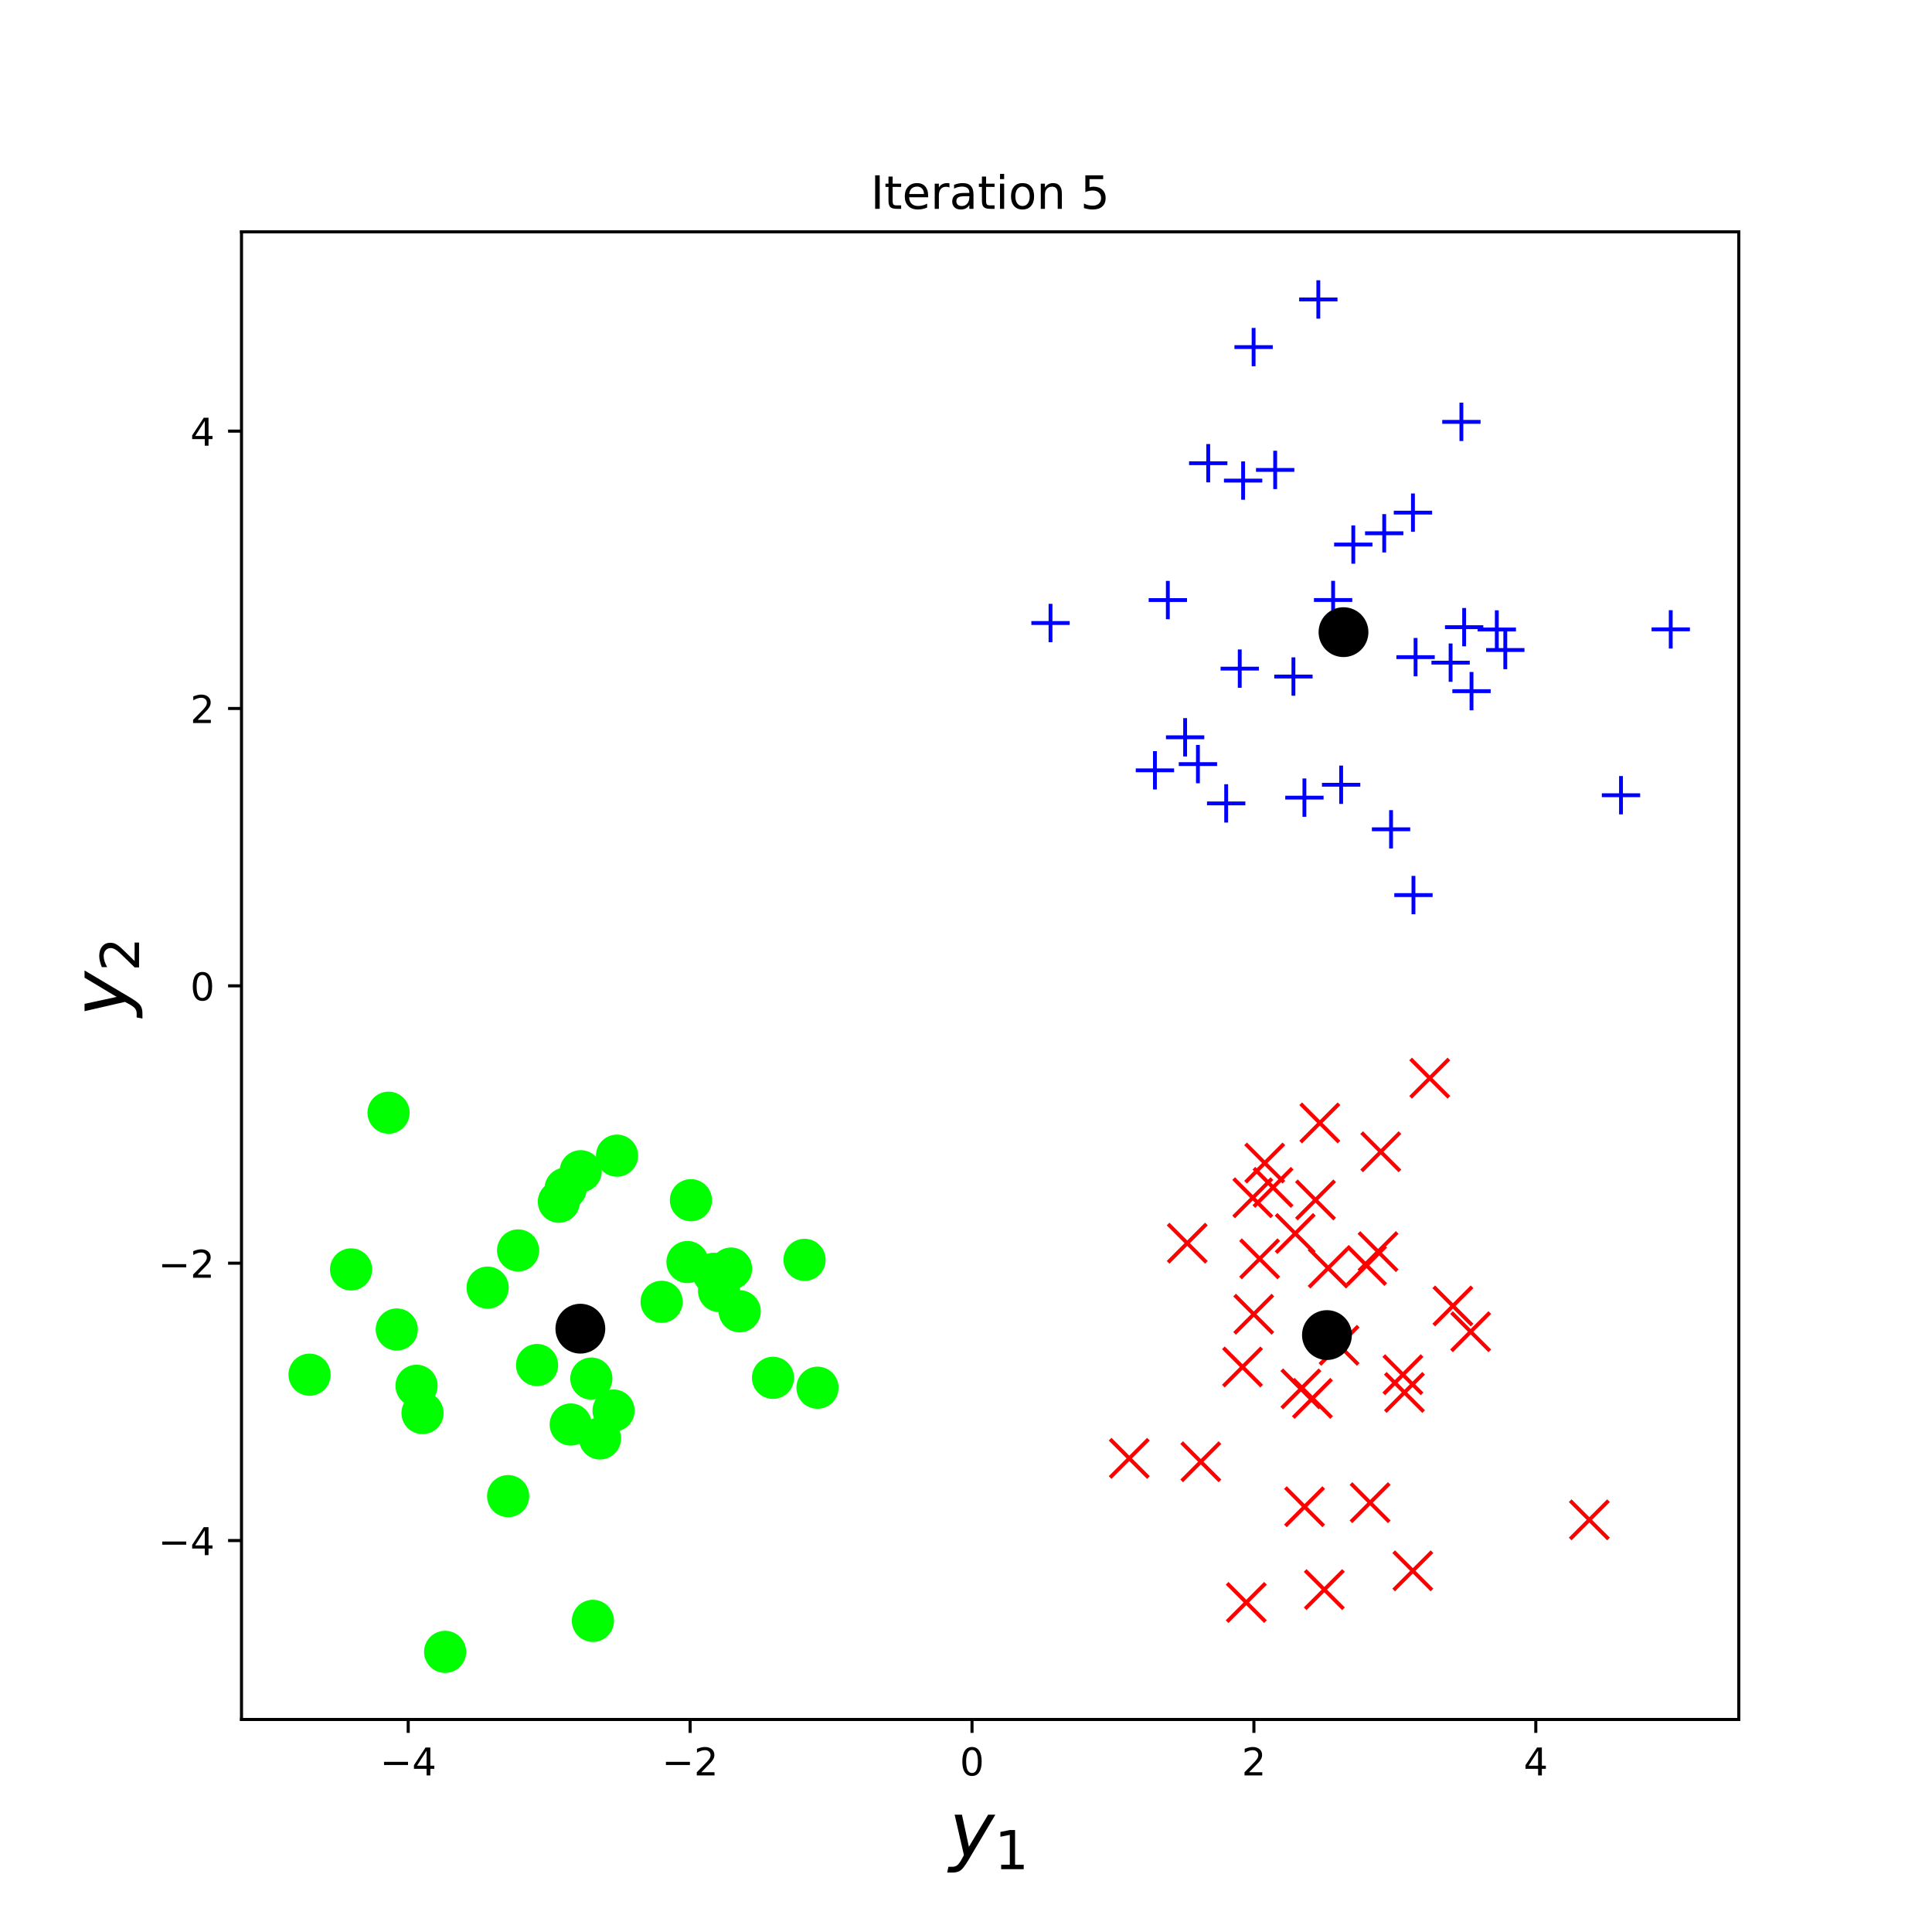
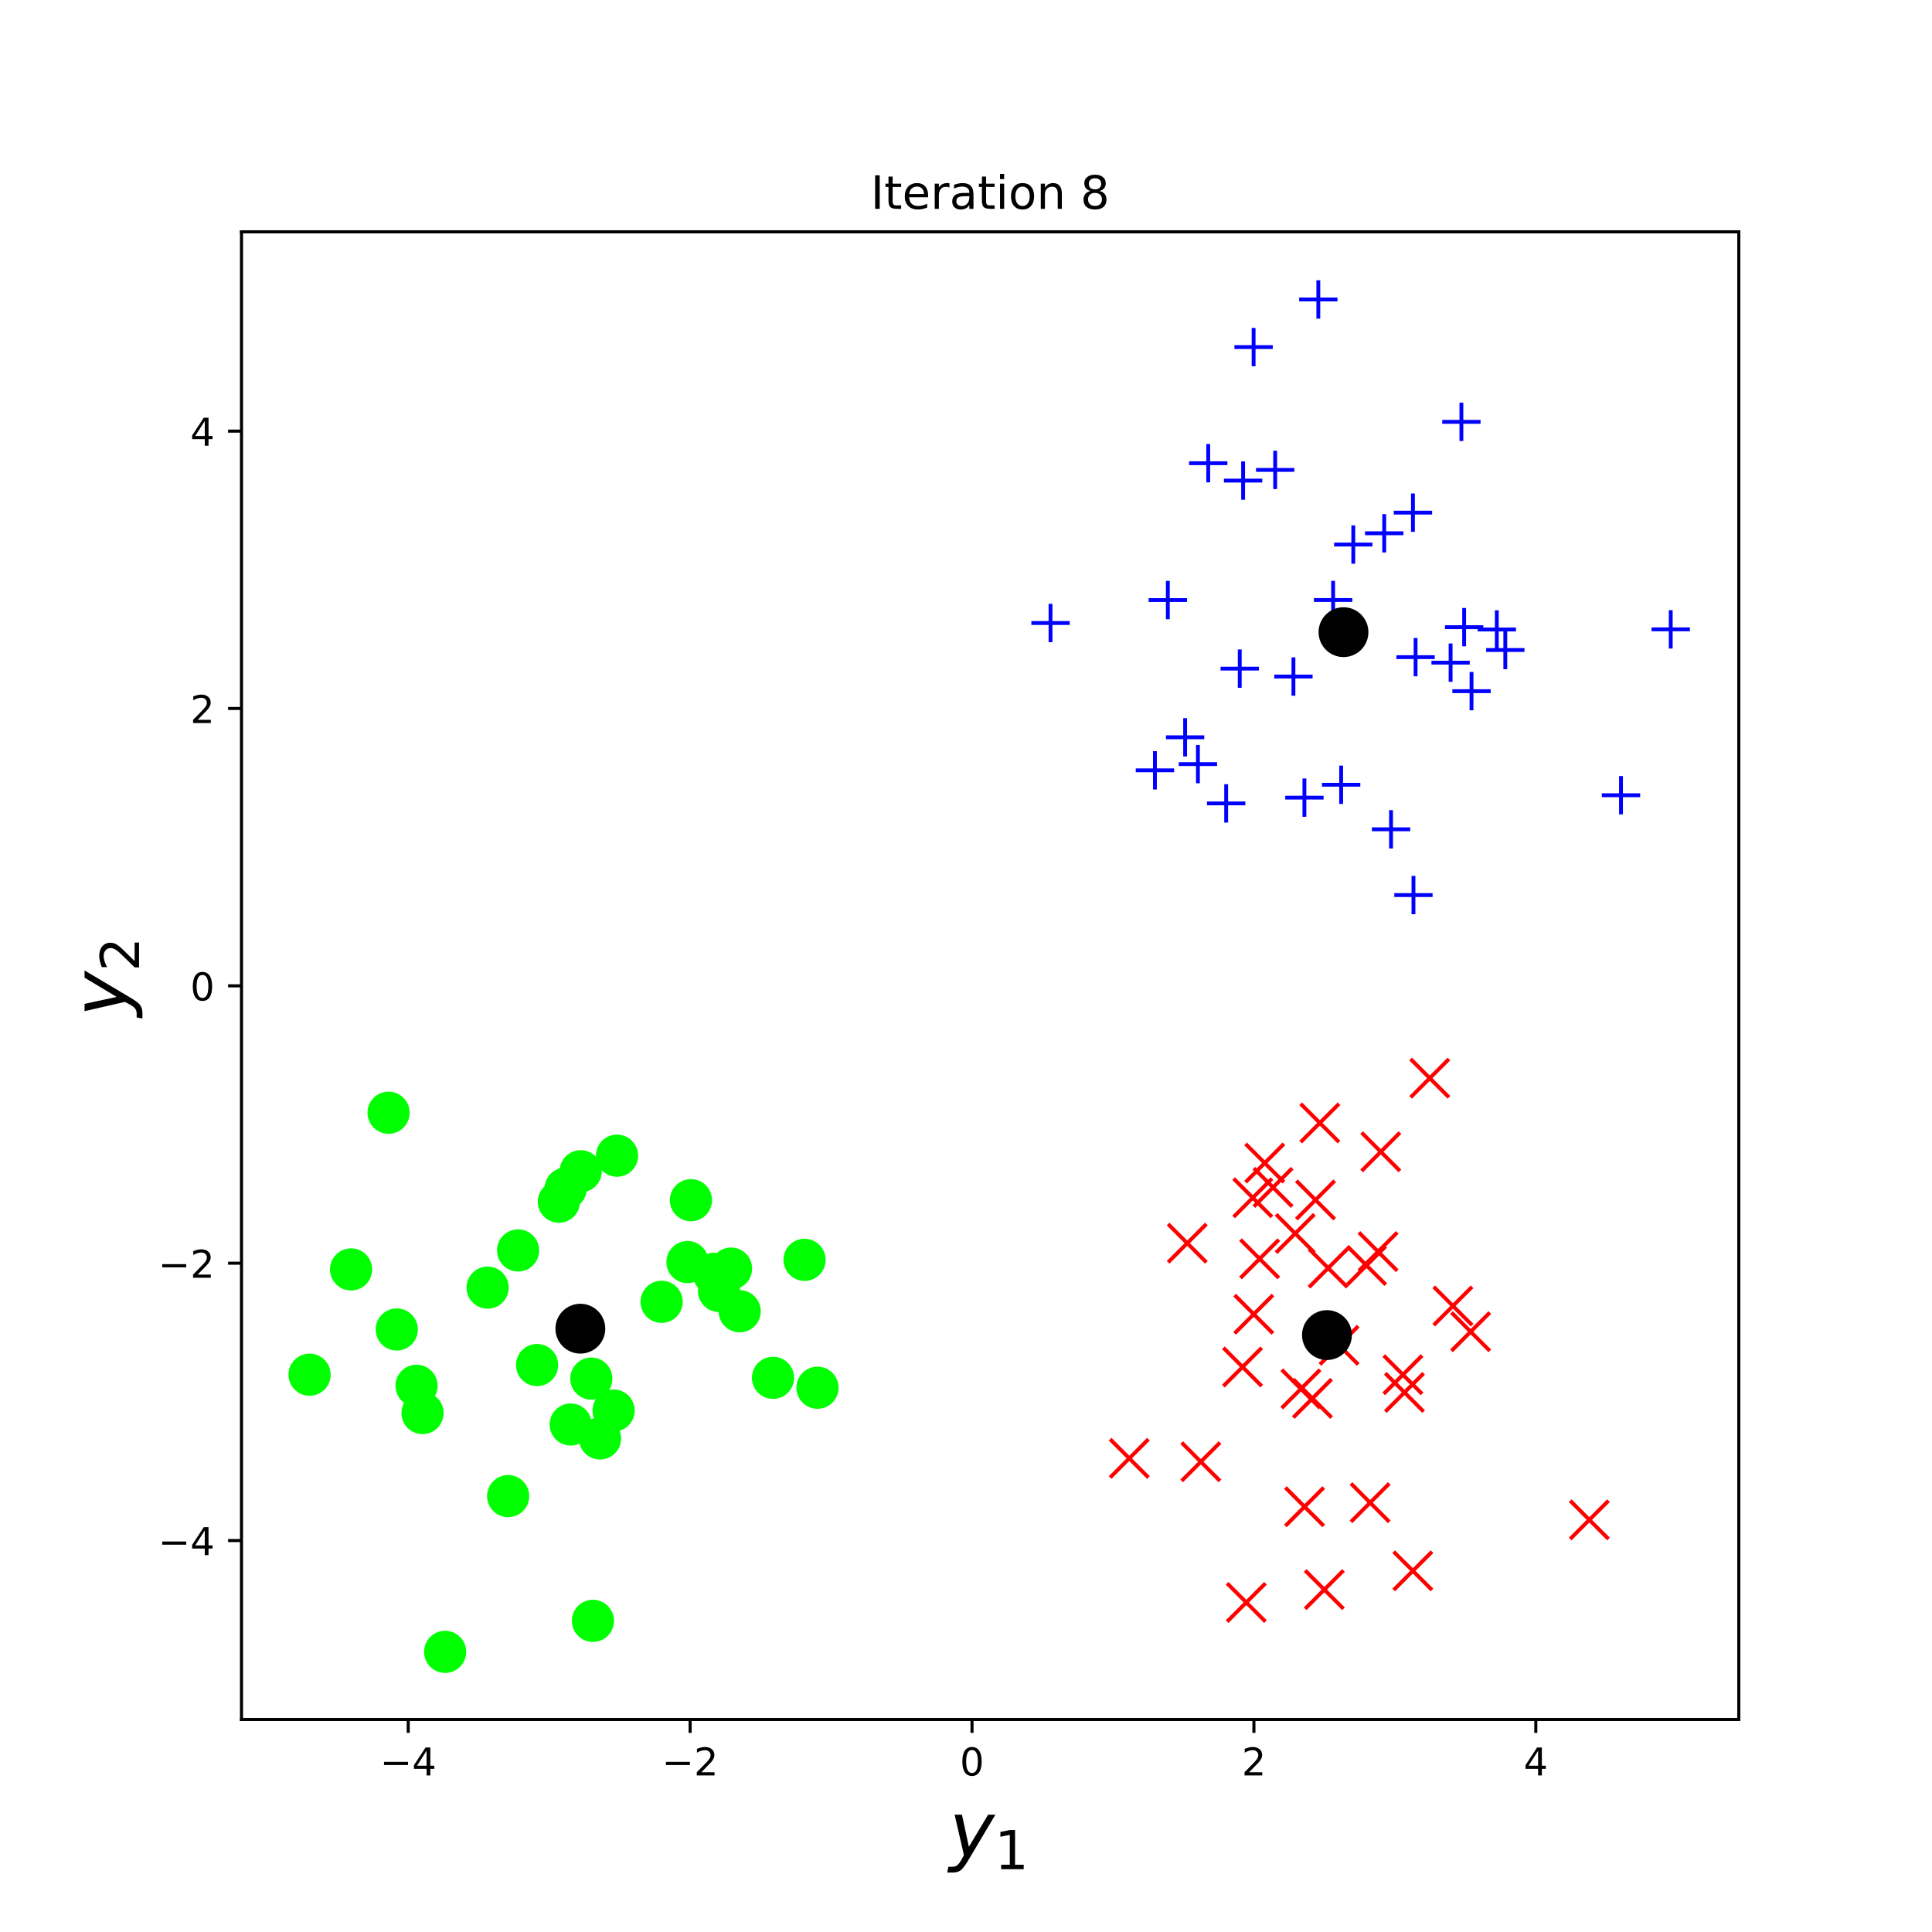
<svg xmlns="http://www.w3.org/2000/svg" xmlns:xlink="http://www.w3.org/1999/xlink" width="504pt" height="504pt" viewBox="0 0 504 504" version="1.1">
  <defs>
    <style type="text/css">*{stroke-linejoin: round; stroke-linecap: butt}</style>
  </defs>
  <g id="figure_1">
    <g id="patch_1">
      <path d="M 0 504  L 504 504  L 504 0  L 0 0  L 0 504  z " style="fill: none" />
    </g>
    <g id="axes_1">
      <g id="patch_2">
        <path d="M 63 448.56  L 453.6 448.56  L 453.6 60.48  L 63 60.48  L 63 448.56  z " style="fill: none" />
      </g>
      <g id="matplotlib.axis_1">
        <g id="xtick_1">
          <g id="line2d_1">
            <defs>
-               <path id="m679c60f099" d="M 0 0  L 0 3.5  " style="stroke: #000000; stroke-width: 0.8" />
+               <path id="mb00585ec07" d="M 0 0  L 0 3.5  " style="stroke: #000000; stroke-width: 0.8" />
            </defs>
            <g>
-               <use xlink:href="#m679c60f099" x="106.492" y="448.56" style="stroke: #000000; stroke-width: 0.8" />
+               <use xlink:href="#mb00585ec07" x="106.492" y="448.56" style="stroke: #000000; stroke-width: 0.8" />
            </g>
          </g>
          <g id="text_1">
            <g transform="translate(99.12061 463.1584) scale(0.1 -0.1)">
              <defs>
                <path id="DejaVuSans-2212" d="M 678 2272  L 4684 2272  L 4684 1741  L 678 1741  L 678 2272  z " transform="scale(0.015625)" />
                <path id="DejaVuSans-34" d="M 2419 4116  L 825 1625  L 2419 1625  L 2419 4116  z M 2253 4666  L 3047 4666  L 3047 1625  L 3713 1625  L 3713 1100  L 3047 1100  L 3047 0  L 2419 0  L 2419 1100  L 313 1100  L 313 1709  L 2253 4666  z " transform="scale(0.015625)" />
              </defs>
              <use xlink:href="#DejaVuSans-2212" />
              <use xlink:href="#DejaVuSans-34" x="83.789" />
            </g>
          </g>
        </g>
        <g id="xtick_2">
          <g id="line2d_2">
            <g>
-               <use xlink:href="#m679c60f099" x="180.03" y="448.56" style="stroke: #000000; stroke-width: 0.8" />
+               <use xlink:href="#mb00585ec07" x="180.03" y="448.56" style="stroke: #000000; stroke-width: 0.8" />
            </g>
          </g>
          <g id="text_2">
            <g transform="translate(172.6587 463.1584) scale(0.1 -0.1)">
              <defs>
                <path id="DejaVuSans-32" d="M 1228 531  L 3431 531  L 3431 0  L 469 0  L 469 531  Q 828 903 1448 1529  Q 2069 2156 2228 2338  Q 2531 2678 2651 2914  Q 2772 3150 2772 3378  Q 2772 3750 2511 3984  Q 2250 4219 1831 4219  Q 1534 4219 1204 4116  Q 875 4013 500 3803  L 500 4441  Q 881 4594 1212 4672  Q 1544 4750 1819 4750  Q 2544 4750 2975 4387  Q 3406 4025 3406 3419  Q 3406 3131 3298 2873  Q 3191 2616 2906 2266  Q 2828 2175 2409 1742  Q 1991 1309 1228 531  z " transform="scale(0.015625)" />
              </defs>
              <use xlink:href="#DejaVuSans-2212" />
              <use xlink:href="#DejaVuSans-32" x="83.789" />
            </g>
          </g>
        </g>
        <g id="xtick_3">
          <g id="line2d_3">
            <g>
-               <use xlink:href="#m679c60f099" x="253.568" y="448.56" style="stroke: #000000; stroke-width: 0.8" />
+               <use xlink:href="#mb00585ec07" x="253.568" y="448.56" style="stroke: #000000; stroke-width: 0.8" />
            </g>
          </g>
          <g id="text_3">
            <g transform="translate(250.3866 463.1584) scale(0.1 -0.1)">
              <defs>
                <path id="DejaVuSans-30" d="M 2034 4250  Q 1547 4250 1301 3770  Q 1056 3291 1056 2328  Q 1056 1369 1301 889  Q 1547 409 2034 409  Q 2525 409 2770 889  Q 3016 1369 3016 2328  Q 3016 3291 2770 3770  Q 2525 4250 2034 4250  z M 2034 4750  Q 2819 4750 3233 4129  Q 3647 3509 3647 2328  Q 3647 1150 3233 529  Q 2819 -91 2034 -91  Q 1250 -91 836 529  Q 422 1150 422 2328  Q 422 3509 836 4129  Q 1250 4750 2034 4750  z " transform="scale(0.015625)" />
              </defs>
              <use xlink:href="#DejaVuSans-30" />
            </g>
          </g>
        </g>
        <g id="xtick_4">
          <g id="line2d_4">
            <g>
-               <use xlink:href="#m679c60f099" x="327.106" y="448.56" style="stroke: #000000; stroke-width: 0.8" />
+               <use xlink:href="#mb00585ec07" x="327.106" y="448.56" style="stroke: #000000; stroke-width: 0.8" />
            </g>
          </g>
          <g id="text_4">
            <g transform="translate(323.9247 463.1584) scale(0.1 -0.1)">
              <use xlink:href="#DejaVuSans-32" />
            </g>
          </g>
        </g>
        <g id="xtick_5">
          <g id="line2d_5">
            <g>
-               <use xlink:href="#m679c60f099" x="400.644" y="448.56" style="stroke: #000000; stroke-width: 0.8" />
+               <use xlink:href="#mb00585ec07" x="400.644" y="448.56" style="stroke: #000000; stroke-width: 0.8" />
            </g>
          </g>
          <g id="text_5">
            <g transform="translate(397.4627 463.1584) scale(0.1 -0.1)">
              <use xlink:href="#DejaVuSans-34" />
            </g>
          </g>
        </g>
        <g id="text_6">
          <g transform="translate(247.6 484.3944) scale(0.2 -0.2)">
            <defs>
              <path id="DejaVuSans-Oblique-79" d="M 1588 -325  Q 1188 -997 936 -1164  Q 684 -1331 294 -1331  L -159 -1331  L -63 -850  L 269 -850  Q 509 -850 678 -719  Q 847 -588 1056 -206  L 1234 128  L 459 3500  L 1069 3500  L 1650 819  L 3256 3500  L 3859 3500  L 1588 -325  z " transform="scale(0.015625)" />
              <path id="DejaVuSans-31" d="M 794 531  L 1825 531  L 1825 4091  L 703 3866  L 703 4441  L 1819 4666  L 2450 4666  L 2450 531  L 3481 531  L 3481 0  L 794 0  L 794 531  z " transform="scale(0.015625)" />
            </defs>
            <use xlink:href="#DejaVuSans-Oblique-79" transform="translate(0 0.3125)" />
            <use xlink:href="#DejaVuSans-31" transform="translate(59.17969 -16.09375) scale(0.7)" />
          </g>
        </g>
      </g>
      <g id="matplotlib.axis_2">
        <g id="ytick_1">
          <g id="line2d_6">
            <defs>
-               <path id="m6ac10cac97" d="M 0 0  L -3.5 0  " style="stroke: #000000; stroke-width: 0.8" />
+               <path id="m2a9a1e4deb" d="M 0 0  L -3.5 0  " style="stroke: #000000; stroke-width: 0.8" />
            </defs>
            <g>
-               <use xlink:href="#m6ac10cac97" x="63" y="401.885" style="stroke: #000000; stroke-width: 0.8" />
+               <use xlink:href="#m2a9a1e4deb" x="63" y="401.885" style="stroke: #000000; stroke-width: 0.8" />
            </g>
          </g>
          <g id="text_7">
            <g transform="translate(41.25781 405.6845) scale(0.1 -0.1)">
              <use xlink:href="#DejaVuSans-2212" />
              <use xlink:href="#DejaVuSans-34" x="83.789" />
            </g>
          </g>
        </g>
        <g id="ytick_2">
          <g id="line2d_7">
            <g>
-               <use xlink:href="#m6ac10cac97" x="63" y="329.53" style="stroke: #000000; stroke-width: 0.8" />
+               <use xlink:href="#m2a9a1e4deb" x="63" y="329.53" style="stroke: #000000; stroke-width: 0.8" />
            </g>
          </g>
          <g id="text_8">
            <g transform="translate(41.25781 333.3295) scale(0.1 -0.1)">
              <use xlink:href="#DejaVuSans-2212" />
              <use xlink:href="#DejaVuSans-32" x="83.789" />
            </g>
          </g>
        </g>
        <g id="ytick_3">
          <g id="line2d_8">
            <g>
-               <use xlink:href="#m6ac10cac97" x="63" y="257.175" style="stroke: #000000; stroke-width: 0.8" />
+               <use xlink:href="#m2a9a1e4deb" x="63" y="257.175" style="stroke: #000000; stroke-width: 0.8" />
            </g>
          </g>
          <g id="text_9">
            <g transform="translate(49.6375 260.9744) scale(0.1 -0.1)">
              <use xlink:href="#DejaVuSans-30" />
            </g>
          </g>
        </g>
        <g id="ytick_4">
          <g id="line2d_9">
            <g>
-               <use xlink:href="#m6ac10cac97" x="63" y="184.82" style="stroke: #000000; stroke-width: 0.8" />
+               <use xlink:href="#m2a9a1e4deb" x="63" y="184.82" style="stroke: #000000; stroke-width: 0.8" />
            </g>
          </g>
          <g id="text_10">
            <g transform="translate(49.6375 188.6193) scale(0.1 -0.1)">
              <use xlink:href="#DejaVuSans-32" />
            </g>
          </g>
        </g>
        <g id="ytick_5">
          <g id="line2d_10">
            <g>
-               <use xlink:href="#m6ac10cac97" x="63" y="112.465" style="stroke: #000000; stroke-width: 0.8" />
+               <use xlink:href="#m2a9a1e4deb" x="63" y="112.465" style="stroke: #000000; stroke-width: 0.8" />
            </g>
          </g>
          <g id="text_11">
            <g transform="translate(49.6375 116.2642) scale(0.1 -0.1)">
              <use xlink:href="#DejaVuSans-34" />
            </g>
          </g>
        </g>
        <g id="text_12">
          <g transform="translate(33.05781 265.22) rotate(-90) scale(0.2 -0.2)">
            <use xlink:href="#DejaVuSans-Oblique-79" transform="translate(0 0.3125)" />
            <use xlink:href="#DejaVuSans-32" transform="translate(59.17969 -16.09375) scale(0.7)" />
          </g>
        </g>
      </g>
      <g id="line2d_11">
        <defs>
-           <path id="mfcb8bd858c" d="M -5 5  L 5 -5  M -5 -5  L 5 5  " style="stroke: #ff0000" />
+           <path id="mb4ee7847a9" d="M -5 5  L 5 -5  M -5 -5  L 5 5  " style="stroke: #ff0000" />
        </defs>
-         <g clip-path="url(#pe8bd3025db)">
-           <use xlink:href="#mfcb8bd858c" x="343.177" y="313.03" style="fill: #ff0000; stroke: #ff0000" />
-           <use xlink:href="#mfcb8bd858c" x="329.929" y="303.399" style="fill: #ff0000; stroke: #ff0000" />
-           <use xlink:href="#mfcb8bd858c" x="359.493" y="326.508" style="fill: #ff0000; stroke: #ff0000" />
-           <use xlink:href="#mfcb8bd858c" x="326.811" y="312.461" style="fill: #ff0000; stroke: #ff0000" />
-           <use xlink:href="#mfcb8bd858c" x="327.068" y="342.84" style="fill: #ff0000; stroke: #ff0000" />
-           <use xlink:href="#mfcb8bd858c" x="349.322" y="350.949" style="fill: #ff0000; stroke: #ff0000" />
-           <use xlink:href="#mfcb8bd858c" x="328.606" y="328.388" style="fill: #ff0000; stroke: #ff0000" />
-           <use xlink:href="#mfcb8bd858c" x="372.982" y="281.261" style="fill: #ff0000; stroke: #ff0000" />
-           <use xlink:href="#mfcb8bd858c" x="342.373" y="364.794" style="fill: #ff0000; stroke: #ff0000" />
-           <use xlink:href="#mfcb8bd858c" x="357.422" y="392.001" style="fill: #ff0000; stroke: #ff0000" />
-           <use xlink:href="#mfcb8bd858c" x="294.593" y="380.44" style="fill: #ff0000; stroke: #ff0000" />
-           <use xlink:href="#mfcb8bd858c" x="337.881" y="321.783" style="fill: #ff0000; stroke: #ff0000" />
-           <use xlink:href="#mfcb8bd858c" x="366.382" y="363.246" style="fill: #ff0000; stroke: #ff0000" />
-           <use xlink:href="#mfcb8bd858c" x="313.257" y="381.326" style="fill: #ff0000; stroke: #ff0000" />
-           <use xlink:href="#mfcb8bd858c" x="339.362" y="362.32" style="fill: #ff0000; stroke: #ff0000" />
-           <use xlink:href="#mfcb8bd858c" x="325.119" y="418.034" style="fill: #ff0000; stroke: #ff0000" />
-           <use xlink:href="#mfcb8bd858c" x="345.472" y="414.684" style="fill: #ff0000; stroke: #ff0000" />
-           <use xlink:href="#mfcb8bd858c" x="309.716" y="324.311" style="fill: #ff0000; stroke: #ff0000" />
-           <use xlink:href="#mfcb8bd858c" x="332.092" y="309.755" style="fill: #ff0000; stroke: #ff0000" />
-           <use xlink:href="#mfcb8bd858c" x="344.304" y="292.938" style="fill: #ff0000; stroke: #ff0000" />
-           <use xlink:href="#mfcb8bd858c" x="346.483" y="330.8" style="fill: #ff0000; stroke: #ff0000" />
-           <use xlink:href="#mfcb8bd858c" x="324.14" y="356.599" style="fill: #ff0000; stroke: #ff0000" />
-           <use xlink:href="#mfcb8bd858c" x="368.564" y="409.783" style="fill: #ff0000; stroke: #ff0000" />
-           <use xlink:href="#mfcb8bd858c" x="383.646" y="347.402" style="fill: #ff0000; stroke: #ff0000" />
-           <use xlink:href="#mfcb8bd858c" x="414.615" y="396.48" style="fill: #ff0000; stroke: #ff0000" />
-           <use xlink:href="#mfcb8bd858c" x="356.493" y="330.116" style="fill: #ff0000; stroke: #ff0000" />
-           <use xlink:href="#mfcb8bd858c" x="340.318" y="393.059" style="fill: #ff0000; stroke: #ff0000" />
-           <use xlink:href="#mfcb8bd858c" x="365.976" y="358.621" style="fill: #ff0000; stroke: #ff0000" />
-           <use xlink:href="#mfcb8bd858c" x="360.205" y="300.464" style="fill: #ff0000; stroke: #ff0000" />
-           <use xlink:href="#mfcb8bd858c" x="379.021" y="340.682" style="fill: #ff0000; stroke: #ff0000" />
+         <g clip-path="url(#p73dfed2187)">
+           <use xlink:href="#mb4ee7847a9" x="343.177" y="313.03" style="fill: #ff0000; stroke: #ff0000" />
+           <use xlink:href="#mb4ee7847a9" x="329.929" y="303.399" style="fill: #ff0000; stroke: #ff0000" />
+           <use xlink:href="#mb4ee7847a9" x="359.493" y="326.508" style="fill: #ff0000; stroke: #ff0000" />
+           <use xlink:href="#mb4ee7847a9" x="326.811" y="312.461" style="fill: #ff0000; stroke: #ff0000" />
+           <use xlink:href="#mb4ee7847a9" x="327.068" y="342.84" style="fill: #ff0000; stroke: #ff0000" />
+           <use xlink:href="#mb4ee7847a9" x="349.322" y="350.949" style="fill: #ff0000; stroke: #ff0000" />
+           <use xlink:href="#mb4ee7847a9" x="328.606" y="328.388" style="fill: #ff0000; stroke: #ff0000" />
+           <use xlink:href="#mb4ee7847a9" x="372.982" y="281.261" style="fill: #ff0000; stroke: #ff0000" />
+           <use xlink:href="#mb4ee7847a9" x="342.373" y="364.794" style="fill: #ff0000; stroke: #ff0000" />
+           <use xlink:href="#mb4ee7847a9" x="357.422" y="392.001" style="fill: #ff0000; stroke: #ff0000" />
+           <use xlink:href="#mb4ee7847a9" x="294.593" y="380.44" style="fill: #ff0000; stroke: #ff0000" />
+           <use xlink:href="#mb4ee7847a9" x="337.881" y="321.783" style="fill: #ff0000; stroke: #ff0000" />
+           <use xlink:href="#mb4ee7847a9" x="366.382" y="363.246" style="fill: #ff0000; stroke: #ff0000" />
+           <use xlink:href="#mb4ee7847a9" x="313.257" y="381.326" style="fill: #ff0000; stroke: #ff0000" />
+           <use xlink:href="#mb4ee7847a9" x="339.362" y="362.32" style="fill: #ff0000; stroke: #ff0000" />
+           <use xlink:href="#mb4ee7847a9" x="325.119" y="418.034" style="fill: #ff0000; stroke: #ff0000" />
+           <use xlink:href="#mb4ee7847a9" x="345.472" y="414.684" style="fill: #ff0000; stroke: #ff0000" />
+           <use xlink:href="#mb4ee7847a9" x="309.716" y="324.311" style="fill: #ff0000; stroke: #ff0000" />
+           <use xlink:href="#mb4ee7847a9" x="332.092" y="309.755" style="fill: #ff0000; stroke: #ff0000" />
+           <use xlink:href="#mb4ee7847a9" x="344.304" y="292.938" style="fill: #ff0000; stroke: #ff0000" />
+           <use xlink:href="#mb4ee7847a9" x="346.483" y="330.8" style="fill: #ff0000; stroke: #ff0000" />
+           <use xlink:href="#mb4ee7847a9" x="324.14" y="356.599" style="fill: #ff0000; stroke: #ff0000" />
+           <use xlink:href="#mb4ee7847a9" x="368.564" y="409.783" style="fill: #ff0000; stroke: #ff0000" />
+           <use xlink:href="#mb4ee7847a9" x="383.646" y="347.402" style="fill: #ff0000; stroke: #ff0000" />
+           <use xlink:href="#mb4ee7847a9" x="414.615" y="396.48" style="fill: #ff0000; stroke: #ff0000" />
+           <use xlink:href="#mb4ee7847a9" x="356.493" y="330.116" style="fill: #ff0000; stroke: #ff0000" />
+           <use xlink:href="#mb4ee7847a9" x="340.318" y="393.059" style="fill: #ff0000; stroke: #ff0000" />
+           <use xlink:href="#mb4ee7847a9" x="365.976" y="358.621" style="fill: #ff0000; stroke: #ff0000" />
+           <use xlink:href="#mb4ee7847a9" x="360.205" y="300.464" style="fill: #ff0000; stroke: #ff0000" />
+           <use xlink:href="#mb4ee7847a9" x="379.021" y="340.682" style="fill: #ff0000; stroke: #ff0000" />
        </g>
      </g>
      <g id="line2d_12">
        <defs>
-           <path id="m263e3a84dc" d="M 0 5  C 1.326 5 2.598 4.473 3.536 3.536  C 4.473 2.598 5 1.326 5 0  C 5 -1.326 4.473 -2.598 3.536 -3.536  C 2.598 -4.473 1.326 -5 0 -5  C -1.326 -5 -2.598 -4.473 -3.536 -3.536  C -4.473 -2.598 -5 -1.326 -5 0  C -5 1.326 -4.473 2.598 -3.536 3.536  C -2.598 4.473 -1.326 5 0 5  z " style="stroke: #00ff00" />
+           <path id="md19575df43" d="M 0 5  C 1.326 5 2.598 4.473 3.536 3.536  C 4.473 2.598 5 1.326 5 0  C 5 -1.326 4.473 -2.598 3.536 -3.536  C 2.598 -4.473 1.326 -5 0 -5  C -1.326 -5 -2.598 -4.473 -3.536 -3.536  C -4.473 -2.598 -5 -1.326 -5 0  C -5 1.326 -4.473 2.598 -3.536 3.536  C -2.598 4.473 -1.326 5 0 5  z " style="stroke: #00ff00" />
        </defs>
-         <g clip-path="url(#pe8bd3025db)">
-           <use xlink:href="#m263e3a84dc" x="154.262" y="359.632" style="fill: #00ff00; stroke: #00ff00" />
-           <use xlink:href="#m263e3a84dc" x="91.585" y="331.153" style="fill: #00ff00; stroke: #00ff00" />
-           <use xlink:href="#m263e3a84dc" x="172.596" y="339.605" style="fill: #00ff00; stroke: #00ff00" />
-           <use xlink:href="#m263e3a84dc" x="156.524" y="375.246" style="fill: #00ff00; stroke: #00ff00" />
-           <use xlink:href="#m263e3a84dc" x="132.558" y="390.291" style="fill: #00ff00; stroke: #00ff00" />
-           <use xlink:href="#m263e3a84dc" x="186.228" y="332.3" style="fill: #00ff00; stroke: #00ff00" />
-           <use xlink:href="#m263e3a84dc" x="135.153" y="326.203" style="fill: #00ff00; stroke: #00ff00" />
-           <use xlink:href="#m263e3a84dc" x="116.121" y="430.92" style="fill: #00ff00; stroke: #00ff00" />
-           <use xlink:href="#m263e3a84dc" x="140.105" y="356.097" style="fill: #00ff00; stroke: #00ff00" />
-           <use xlink:href="#m263e3a84dc" x="127.206" y="335.903" style="fill: #00ff00; stroke: #00ff00" />
-           <use xlink:href="#m263e3a84dc" x="187.585" y="336.776" style="fill: #00ff00; stroke: #00ff00" />
-           <use xlink:href="#m263e3a84dc" x="190.708" y="330.936" style="fill: #00ff00; stroke: #00ff00" />
-           <use xlink:href="#m263e3a84dc" x="108.662" y="361.513" style="fill: #00ff00; stroke: #00ff00" />
-           <use xlink:href="#m263e3a84dc" x="154.675" y="422.833" style="fill: #00ff00; stroke: #00ff00" />
-           <use xlink:href="#m263e3a84dc" x="103.505" y="346.824" style="fill: #00ff00; stroke: #00ff00" />
-           <use xlink:href="#m263e3a84dc" x="147.558" y="310.069" style="fill: #00ff00; stroke: #00ff00" />
-           <use xlink:href="#m263e3a84dc" x="160.965" y="301.48" style="fill: #00ff00; stroke: #00ff00" />
-           <use xlink:href="#m263e3a84dc" x="201.651" y="359.432" style="fill: #00ff00; stroke: #00ff00" />
-           <use xlink:href="#m263e3a84dc" x="213.26" y="362.015" style="fill: #00ff00; stroke: #00ff00" />
-           <use xlink:href="#m263e3a84dc" x="209.882" y="328.657" style="fill: #00ff00; stroke: #00ff00" />
-           <use xlink:href="#m263e3a84dc" x="179.343" y="329.232" style="fill: #00ff00; stroke: #00ff00" />
-           <use xlink:href="#m263e3a84dc" x="192.962" y="342.072" style="fill: #00ff00; stroke: #00ff00" />
-           <use xlink:href="#m263e3a84dc" x="160.067" y="367.972" style="fill: #00ff00; stroke: #00ff00" />
-           <use xlink:href="#m263e3a84dc" x="101.364" y="290.277" style="fill: #00ff00; stroke: #00ff00" />
-           <use xlink:href="#m263e3a84dc" x="148.883" y="371.611" style="fill: #00ff00; stroke: #00ff00" />
-           <use xlink:href="#m263e3a84dc" x="180.244" y="313.095" style="fill: #00ff00; stroke: #00ff00" />
-           <use xlink:href="#m263e3a84dc" x="110.226" y="368.623" style="fill: #00ff00; stroke: #00ff00" />
-           <use xlink:href="#m263e3a84dc" x="145.796" y="313.492" style="fill: #00ff00; stroke: #00ff00" />
-           <use xlink:href="#m263e3a84dc" x="151.489" y="305.539" style="fill: #00ff00; stroke: #00ff00" />
-           <use xlink:href="#m263e3a84dc" x="80.755" y="358.617" style="fill: #00ff00; stroke: #00ff00" />
+         <g clip-path="url(#p73dfed2187)">
+           <use xlink:href="#md19575df43" x="154.262" y="359.632" style="fill: #00ff00; stroke: #00ff00" />
+           <use xlink:href="#md19575df43" x="91.585" y="331.153" style="fill: #00ff00; stroke: #00ff00" />
+           <use xlink:href="#md19575df43" x="172.596" y="339.605" style="fill: #00ff00; stroke: #00ff00" />
+           <use xlink:href="#md19575df43" x="156.524" y="375.246" style="fill: #00ff00; stroke: #00ff00" />
+           <use xlink:href="#md19575df43" x="132.558" y="390.291" style="fill: #00ff00; stroke: #00ff00" />
+           <use xlink:href="#md19575df43" x="186.228" y="332.3" style="fill: #00ff00; stroke: #00ff00" />
+           <use xlink:href="#md19575df43" x="135.153" y="326.203" style="fill: #00ff00; stroke: #00ff00" />
+           <use xlink:href="#md19575df43" x="116.121" y="430.92" style="fill: #00ff00; stroke: #00ff00" />
+           <use xlink:href="#md19575df43" x="140.105" y="356.097" style="fill: #00ff00; stroke: #00ff00" />
+           <use xlink:href="#md19575df43" x="127.206" y="335.903" style="fill: #00ff00; stroke: #00ff00" />
+           <use xlink:href="#md19575df43" x="187.585" y="336.776" style="fill: #00ff00; stroke: #00ff00" />
+           <use xlink:href="#md19575df43" x="190.708" y="330.936" style="fill: #00ff00; stroke: #00ff00" />
+           <use xlink:href="#md19575df43" x="108.662" y="361.513" style="fill: #00ff00; stroke: #00ff00" />
+           <use xlink:href="#md19575df43" x="154.675" y="422.833" style="fill: #00ff00; stroke: #00ff00" />
+           <use xlink:href="#md19575df43" x="103.505" y="346.824" style="fill: #00ff00; stroke: #00ff00" />
+           <use xlink:href="#md19575df43" x="147.558" y="310.069" style="fill: #00ff00; stroke: #00ff00" />
+           <use xlink:href="#md19575df43" x="160.965" y="301.48" style="fill: #00ff00; stroke: #00ff00" />
+           <use xlink:href="#md19575df43" x="201.651" y="359.432" style="fill: #00ff00; stroke: #00ff00" />
+           <use xlink:href="#md19575df43" x="213.26" y="362.015" style="fill: #00ff00; stroke: #00ff00" />
+           <use xlink:href="#md19575df43" x="209.882" y="328.657" style="fill: #00ff00; stroke: #00ff00" />
+           <use xlink:href="#md19575df43" x="179.343" y="329.232" style="fill: #00ff00; stroke: #00ff00" />
+           <use xlink:href="#md19575df43" x="192.962" y="342.072" style="fill: #00ff00; stroke: #00ff00" />
+           <use xlink:href="#md19575df43" x="160.067" y="367.972" style="fill: #00ff00; stroke: #00ff00" />
+           <use xlink:href="#md19575df43" x="101.364" y="290.277" style="fill: #00ff00; stroke: #00ff00" />
+           <use xlink:href="#md19575df43" x="148.883" y="371.611" style="fill: #00ff00; stroke: #00ff00" />
+           <use xlink:href="#md19575df43" x="180.244" y="313.095" style="fill: #00ff00; stroke: #00ff00" />
+           <use xlink:href="#md19575df43" x="110.226" y="368.623" style="fill: #00ff00; stroke: #00ff00" />
+           <use xlink:href="#md19575df43" x="145.796" y="313.492" style="fill: #00ff00; stroke: #00ff00" />
+           <use xlink:href="#md19575df43" x="151.489" y="305.539" style="fill: #00ff00; stroke: #00ff00" />
+           <use xlink:href="#md19575df43" x="80.755" y="358.617" style="fill: #00ff00; stroke: #00ff00" />
        </g>
      </g>
      <g id="line2d_13">
        <defs>
-           <path id="m76a2665b17" d="M -5 0  L 5 0  M 0 5  L 0 -5  " style="stroke: #0000ff" />
+           <path id="mdc01fd43d9" d="M -5 0  L 5 0  M 0 5  L 0 -5  " style="stroke: #0000ff" />
        </defs>
-         <g clip-path="url(#pe8bd3025db)">
-           <use xlink:href="#m76a2665b17" x="301.286" y="200.956" style="fill: #0000ff; stroke: #0000ff" />
-           <use xlink:href="#m76a2665b17" x="315.19" y="120.836" style="fill: #0000ff; stroke: #0000ff" />
-           <use xlink:href="#m76a2665b17" x="392.686" y="169.568" style="fill: #0000ff; stroke: #0000ff" />
-           <use xlink:href="#m76a2665b17" x="435.845" y="164.178" style="fill: #0000ff; stroke: #0000ff" />
-           <use xlink:href="#m76a2665b17" x="337.416" y="176.487" style="fill: #0000ff; stroke: #0000ff" />
-           <use xlink:href="#m76a2665b17" x="312.502" y="199.329" style="fill: #0000ff; stroke: #0000ff" />
-           <use xlink:href="#m76a2665b17" x="422.868" y="207.451" style="fill: #0000ff; stroke: #0000ff" />
-           <use xlink:href="#m76a2665b17" x="319.872" y="209.584" style="fill: #0000ff; stroke: #0000ff" />
-           <use xlink:href="#m76a2665b17" x="383.874" y="180.303" style="fill: #0000ff; stroke: #0000ff" />
-           <use xlink:href="#m76a2665b17" x="332.654" y="122.585" style="fill: #0000ff; stroke: #0000ff" />
-           <use xlink:href="#m76a2665b17" x="323.413" y="174.426" style="fill: #0000ff; stroke: #0000ff" />
-           <use xlink:href="#m76a2665b17" x="327.028" y="90.543" style="fill: #0000ff; stroke: #0000ff" />
-           <use xlink:href="#m76a2665b17" x="353.032" y="142.055" style="fill: #0000ff; stroke: #0000ff" />
-           <use xlink:href="#m76a2665b17" x="340.282" y="208.075" style="fill: #0000ff; stroke: #0000ff" />
-           <use xlink:href="#m76a2665b17" x="390.471" y="164.215" style="fill: #0000ff; stroke: #0000ff" />
-           <use xlink:href="#m76a2665b17" x="274.049" y="162.523" style="fill: #0000ff; stroke: #0000ff" />
-           <use xlink:href="#m76a2665b17" x="324.29" y="125.373" style="fill: #0000ff; stroke: #0000ff" />
-           <use xlink:href="#m76a2665b17" x="381.95" y="163.61" style="fill: #0000ff; stroke: #0000ff" />
-           <use xlink:href="#m76a2665b17" x="368.727" y="233.499" style="fill: #0000ff; stroke: #0000ff" />
-           <use xlink:href="#m76a2665b17" x="347.769" y="156.519" style="fill: #0000ff; stroke: #0000ff" />
-           <use xlink:href="#m76a2665b17" x="309.163" y="192.336" style="fill: #0000ff; stroke: #0000ff" />
-           <use xlink:href="#m76a2665b17" x="304.653" y="156.539" style="fill: #0000ff; stroke: #0000ff" />
-           <use xlink:href="#m76a2665b17" x="368.595" y="133.725" style="fill: #0000ff; stroke: #0000ff" />
-           <use xlink:href="#m76a2665b17" x="369.282" y="171.428" style="fill: #0000ff; stroke: #0000ff" />
-           <use xlink:href="#m76a2665b17" x="362.883" y="216.34" style="fill: #0000ff; stroke: #0000ff" />
-           <use xlink:href="#m76a2665b17" x="378.418" y="172.863" style="fill: #0000ff; stroke: #0000ff" />
-           <use xlink:href="#m76a2665b17" x="361.1" y="139.113" style="fill: #0000ff; stroke: #0000ff" />
-           <use xlink:href="#m76a2665b17" x="343.91" y="78.12" style="fill: #0000ff; stroke: #0000ff" />
-           <use xlink:href="#m76a2665b17" x="349.864" y="204.72" style="fill: #0000ff; stroke: #0000ff" />
-           <use xlink:href="#m76a2665b17" x="381.233" y="110.053" style="fill: #0000ff; stroke: #0000ff" />
+         <g clip-path="url(#p73dfed2187)">
+           <use xlink:href="#mdc01fd43d9" x="301.286" y="200.956" style="fill: #0000ff; stroke: #0000ff" />
+           <use xlink:href="#mdc01fd43d9" x="315.19" y="120.836" style="fill: #0000ff; stroke: #0000ff" />
+           <use xlink:href="#mdc01fd43d9" x="392.686" y="169.568" style="fill: #0000ff; stroke: #0000ff" />
+           <use xlink:href="#mdc01fd43d9" x="435.845" y="164.178" style="fill: #0000ff; stroke: #0000ff" />
+           <use xlink:href="#mdc01fd43d9" x="337.416" y="176.487" style="fill: #0000ff; stroke: #0000ff" />
+           <use xlink:href="#mdc01fd43d9" x="312.502" y="199.329" style="fill: #0000ff; stroke: #0000ff" />
+           <use xlink:href="#mdc01fd43d9" x="422.868" y="207.451" style="fill: #0000ff; stroke: #0000ff" />
+           <use xlink:href="#mdc01fd43d9" x="319.872" y="209.584" style="fill: #0000ff; stroke: #0000ff" />
+           <use xlink:href="#mdc01fd43d9" x="383.874" y="180.303" style="fill: #0000ff; stroke: #0000ff" />
+           <use xlink:href="#mdc01fd43d9" x="332.654" y="122.585" style="fill: #0000ff; stroke: #0000ff" />
+           <use xlink:href="#mdc01fd43d9" x="323.413" y="174.426" style="fill: #0000ff; stroke: #0000ff" />
+           <use xlink:href="#mdc01fd43d9" x="327.028" y="90.543" style="fill: #0000ff; stroke: #0000ff" />
+           <use xlink:href="#mdc01fd43d9" x="353.032" y="142.055" style="fill: #0000ff; stroke: #0000ff" />
+           <use xlink:href="#mdc01fd43d9" x="340.282" y="208.075" style="fill: #0000ff; stroke: #0000ff" />
+           <use xlink:href="#mdc01fd43d9" x="390.471" y="164.215" style="fill: #0000ff; stroke: #0000ff" />
+           <use xlink:href="#mdc01fd43d9" x="274.049" y="162.523" style="fill: #0000ff; stroke: #0000ff" />
+           <use xlink:href="#mdc01fd43d9" x="324.29" y="125.373" style="fill: #0000ff; stroke: #0000ff" />
+           <use xlink:href="#mdc01fd43d9" x="381.95" y="163.61" style="fill: #0000ff; stroke: #0000ff" />
+           <use xlink:href="#mdc01fd43d9" x="368.727" y="233.499" style="fill: #0000ff; stroke: #0000ff" />
+           <use xlink:href="#mdc01fd43d9" x="347.769" y="156.519" style="fill: #0000ff; stroke: #0000ff" />
+           <use xlink:href="#mdc01fd43d9" x="309.163" y="192.336" style="fill: #0000ff; stroke: #0000ff" />
+           <use xlink:href="#mdc01fd43d9" x="304.653" y="156.539" style="fill: #0000ff; stroke: #0000ff" />
+           <use xlink:href="#mdc01fd43d9" x="368.595" y="133.725" style="fill: #0000ff; stroke: #0000ff" />
+           <use xlink:href="#mdc01fd43d9" x="369.282" y="171.428" style="fill: #0000ff; stroke: #0000ff" />
+           <use xlink:href="#mdc01fd43d9" x="362.883" y="216.34" style="fill: #0000ff; stroke: #0000ff" />
+           <use xlink:href="#mdc01fd43d9" x="378.418" y="172.863" style="fill: #0000ff; stroke: #0000ff" />
+           <use xlink:href="#mdc01fd43d9" x="361.1" y="139.113" style="fill: #0000ff; stroke: #0000ff" />
+           <use xlink:href="#mdc01fd43d9" x="343.91" y="78.12" style="fill: #0000ff; stroke: #0000ff" />
+           <use xlink:href="#mdc01fd43d9" x="349.864" y="204.72" style="fill: #0000ff; stroke: #0000ff" />
+           <use xlink:href="#mdc01fd43d9" x="381.233" y="110.053" style="fill: #0000ff; stroke: #0000ff" />
        </g>
      </g>
      <g id="line2d_14">
        <defs>
-           <path id="m9409871eb0" d="M 0 6  C 1.591 6 3.117 5.368 4.243 4.243  C 5.368 3.117 6 1.591 6 0  C 6 -1.591 5.368 -3.117 4.243 -4.243  C 3.117 -5.368 1.591 -6 0 -6  C -1.591 -6 -3.117 -5.368 -4.243 -4.243  C -5.368 -3.117 -6 -1.591 -6 0  C -6 1.591 -5.368 3.117 -4.243 4.243  C -3.117 5.368 -1.591 6 0 6  z " style="stroke: #000000" />
+           <path id="ma92b912654" d="M 0 6  C 1.591 6 3.117 5.368 4.243 4.243  C 5.368 3.117 6 1.591 6 0  C 6 -1.591 5.368 -3.117 4.243 -4.243  C 3.117 -5.368 1.591 -6 0 -6  C -1.591 -6 -3.117 -5.368 -4.243 -4.243  C -5.368 -3.117 -6 -1.591 -6 0  C -6 1.591 -5.368 3.117 -4.243 4.243  C -3.117 5.368 -1.591 6 0 6  z " style="stroke: #000000" />
        </defs>
-         <g clip-path="url(#pe8bd3025db)">
-           <use xlink:href="#m9409871eb0" x="346.161" y="348.282" style="stroke: #000000" />
-           <use xlink:href="#m9409871eb0" x="151.397" y="346.614" style="stroke: #000000" />
-           <use xlink:href="#m9409871eb0" x="350.477" y="164.912" style="stroke: #000000" />
+         <g clip-path="url(#p73dfed2187)">
+           <use xlink:href="#ma92b912654" x="346.161" y="348.282" style="stroke: #000000" />
+           <use xlink:href="#ma92b912654" x="151.397" y="346.614" style="stroke: #000000" />
+           <use xlink:href="#ma92b912654" x="350.477" y="164.912" style="stroke: #000000" />
        </g>
      </g>
      <g id="patch_3">
        <path d="M 63 448.56  L 63 60.48  " style="fill: none; stroke: #000000; stroke-width: 0.8; stroke-linejoin: miter; stroke-linecap: square" />
      </g>
      <g id="patch_4">
        <path d="M 453.6 448.56  L 453.6 60.48  " style="fill: none; stroke: #000000; stroke-width: 0.8; stroke-linejoin: miter; stroke-linecap: square" />
      </g>
      <g id="patch_5">
        <path d="M 63 448.56  L 453.6 448.56  " style="fill: none; stroke: #000000; stroke-width: 0.8; stroke-linejoin: miter; stroke-linecap: square" />
      </g>
      <g id="patch_6">
        <path d="M 63 60.48  L 453.6 60.48  " style="fill: none; stroke: #000000; stroke-width: 0.8; stroke-linejoin: miter; stroke-linecap: square" />
      </g>
      <g id="text_13">
        <g transform="translate(227.1253 54.48) scale(0.12 -0.12)">
          <defs>
            <path id="DejaVuSans-49" d="M 628 4666  L 1259 4666  L 1259 0  L 628 0  L 628 4666  z " transform="scale(0.015625)" />
            <path id="DejaVuSans-74" d="M 1172 4494  L 1172 3500  L 2356 3500  L 2356 3053  L 1172 3053  L 1172 1153  Q 1172 725 1289 603  Q 1406 481 1766 481  L 2356 481  L 2356 0  L 1766 0  Q 1100 0 847 248  Q 594 497 594 1153  L 594 3053  L 172 3053  L 172 3500  L 594 3500  L 594 4494  L 1172 4494  z " transform="scale(0.015625)" />
            <path id="DejaVuSans-65" d="M 3597 1894  L 3597 1613  L 953 1613  Q 991 1019 1311 708  Q 1631 397 2203 397  Q 2534 397 2845 478  Q 3156 559 3463 722  L 3463 178  Q 3153 47 2828 -22  Q 2503 -91 2169 -91  Q 1331 -91 842 396  Q 353 884 353 1716  Q 353 2575 817 3079  Q 1281 3584 2069 3584  Q 2775 3584 3186 3129  Q 3597 2675 3597 1894  z M 3022 2063  Q 3016 2534 2758 2815  Q 2500 3097 2075 3097  Q 1594 3097 1305 2825  Q 1016 2553 972 2059  L 3022 2063  z " transform="scale(0.015625)" />
            <path id="DejaVuSans-72" d="M 2631 2963  Q 2534 3019 2420 3045  Q 2306 3072 2169 3072  Q 1681 3072 1420 2755  Q 1159 2438 1159 1844  L 1159 0  L 581 0  L 581 3500  L 1159 3500  L 1159 2956  Q 1341 3275 1631 3429  Q 1922 3584 2338 3584  Q 2397 3584 2469 3576  Q 2541 3569 2628 3553  L 2631 2963  z " transform="scale(0.015625)" />
            <path id="DejaVuSans-61" d="M 2194 1759  Q 1497 1759 1228 1600  Q 959 1441 959 1056  Q 959 750 1161 570  Q 1363 391 1709 391  Q 2188 391 2477 730  Q 2766 1069 2766 1631  L 2766 1759  L 2194 1759  z M 3341 1997  L 3341 0  L 2766 0  L 2766 531  Q 2569 213 2275 61  Q 1981 -91 1556 -91  Q 1019 -91 701 211  Q 384 513 384 1019  Q 384 1609 779 1909  Q 1175 2209 1959 2209  L 2766 2209  L 2766 2266  Q 2766 2663 2505 2880  Q 2244 3097 1772 3097  Q 1472 3097 1187 3025  Q 903 2953 641 2809  L 641 3341  Q 956 3463 1253 3523  Q 1550 3584 1831 3584  Q 2591 3584 2966 3190  Q 3341 2797 3341 1997  z " transform="scale(0.015625)" />
            <path id="DejaVuSans-69" d="M 603 3500  L 1178 3500  L 1178 0  L 603 0  L 603 3500  z M 603 4863  L 1178 4863  L 1178 4134  L 603 4134  L 603 4863  z " transform="scale(0.015625)" />
            <path id="DejaVuSans-6f" d="M 1959 3097  Q 1497 3097 1228 2736  Q 959 2375 959 1747  Q 959 1119 1226 758  Q 1494 397 1959 397  Q 2419 397 2687 759  Q 2956 1122 2956 1747  Q 2956 2369 2687 2733  Q 2419 3097 1959 3097  z M 1959 3584  Q 2709 3584 3137 3096  Q 3566 2609 3566 1747  Q 3566 888 3137 398  Q 2709 -91 1959 -91  Q 1206 -91 779 398  Q 353 888 353 1747  Q 353 2609 779 3096  Q 1206 3584 1959 3584  z " transform="scale(0.015625)" />
            <path id="DejaVuSans-6e" d="M 3513 2113  L 3513 0  L 2938 0  L 2938 2094  Q 2938 2591 2744 2837  Q 2550 3084 2163 3084  Q 1697 3084 1428 2787  Q 1159 2491 1159 1978  L 1159 0  L 581 0  L 581 3500  L 1159 3500  L 1159 2956  Q 1366 3272 1645 3428  Q 1925 3584 2291 3584  Q 2894 3584 3203 3211  Q 3513 2838 3513 2113  z " transform="scale(0.015625)" />
            <path id="DejaVuSans-20" transform="scale(0.015625)" />
-             <path id="DejaVuSans-35" d="M 691 4666  L 3169 4666  L 3169 4134  L 1269 4134  L 1269 2991  Q 1406 3038 1543 3061  Q 1681 3084 1819 3084  Q 2600 3084 3056 2656  Q 3513 2228 3513 1497  Q 3513 744 3044 326  Q 2575 -91 1722 -91  Q 1428 -91 1123 -41  Q 819 9 494 109  L 494 744  Q 775 591 1075 516  Q 1375 441 1709 441  Q 2250 441 2565 725  Q 2881 1009 2881 1497  Q 2881 1984 2565 2268  Q 2250 2553 1709 2553  Q 1456 2553 1204 2497  Q 953 2441 691 2322  L 691 4666  z " transform="scale(0.015625)" />
+             <path id="DejaVuSans-38" d="M 2034 2216  Q 1584 2216 1326 1975  Q 1069 1734 1069 1313  Q 1069 891 1326 650  Q 1584 409 2034 409  Q 2484 409 2743 651  Q 3003 894 3003 1313  Q 3003 1734 2745 1975  Q 2488 2216 2034 2216  z M 1403 2484  Q 997 2584 770 2862  Q 544 3141 544 3541  Q 544 4100 942 4425  Q 1341 4750 2034 4750  Q 2731 4750 3128 4425  Q 3525 4100 3525 3541  Q 3525 3141 3298 2862  Q 3072 2584 2669 2484  Q 3125 2378 3379 2068  Q 3634 1759 3634 1313  Q 3634 634 3220 271  Q 2806 -91 2034 -91  Q 1263 -91 848 271  Q 434 634 434 1313  Q 434 1759 690 2068  Q 947 2378 1403 2484  z M 1172 3481  Q 1172 3119 1398 2916  Q 1625 2713 2034 2713  Q 2441 2713 2670 2916  Q 2900 3119 2900 3481  Q 2900 3844 2670 4047  Q 2441 4250 2034 4250  Q 1625 4250 1398 4047  Q 1172 3844 1172 3481  z " transform="scale(0.015625)" />
          </defs>
          <use xlink:href="#DejaVuSans-49" />
          <use xlink:href="#DejaVuSans-74" x="29.492" />
          <use xlink:href="#DejaVuSans-65" x="68.701" />
          <use xlink:href="#DejaVuSans-72" x="130.225" />
          <use xlink:href="#DejaVuSans-61" x="171.338" />
          <use xlink:href="#DejaVuSans-74" x="232.617" />
          <use xlink:href="#DejaVuSans-69" x="271.826" />
          <use xlink:href="#DejaVuSans-6f" x="299.609" />
          <use xlink:href="#DejaVuSans-6e" x="360.791" />
          <use xlink:href="#DejaVuSans-20" x="424.17" />
-           <use xlink:href="#DejaVuSans-35" x="455.957" />
+           <use xlink:href="#DejaVuSans-38" x="455.957" />
        </g>
      </g>
    </g>
  </g>
  <defs>
-     <clipPath id="pe8bd3025db">
+     <clipPath id="p73dfed2187">
      <rect x="63" y="60.48" width="390.6" height="388.08" />
    </clipPath>
  </defs>
</svg>
